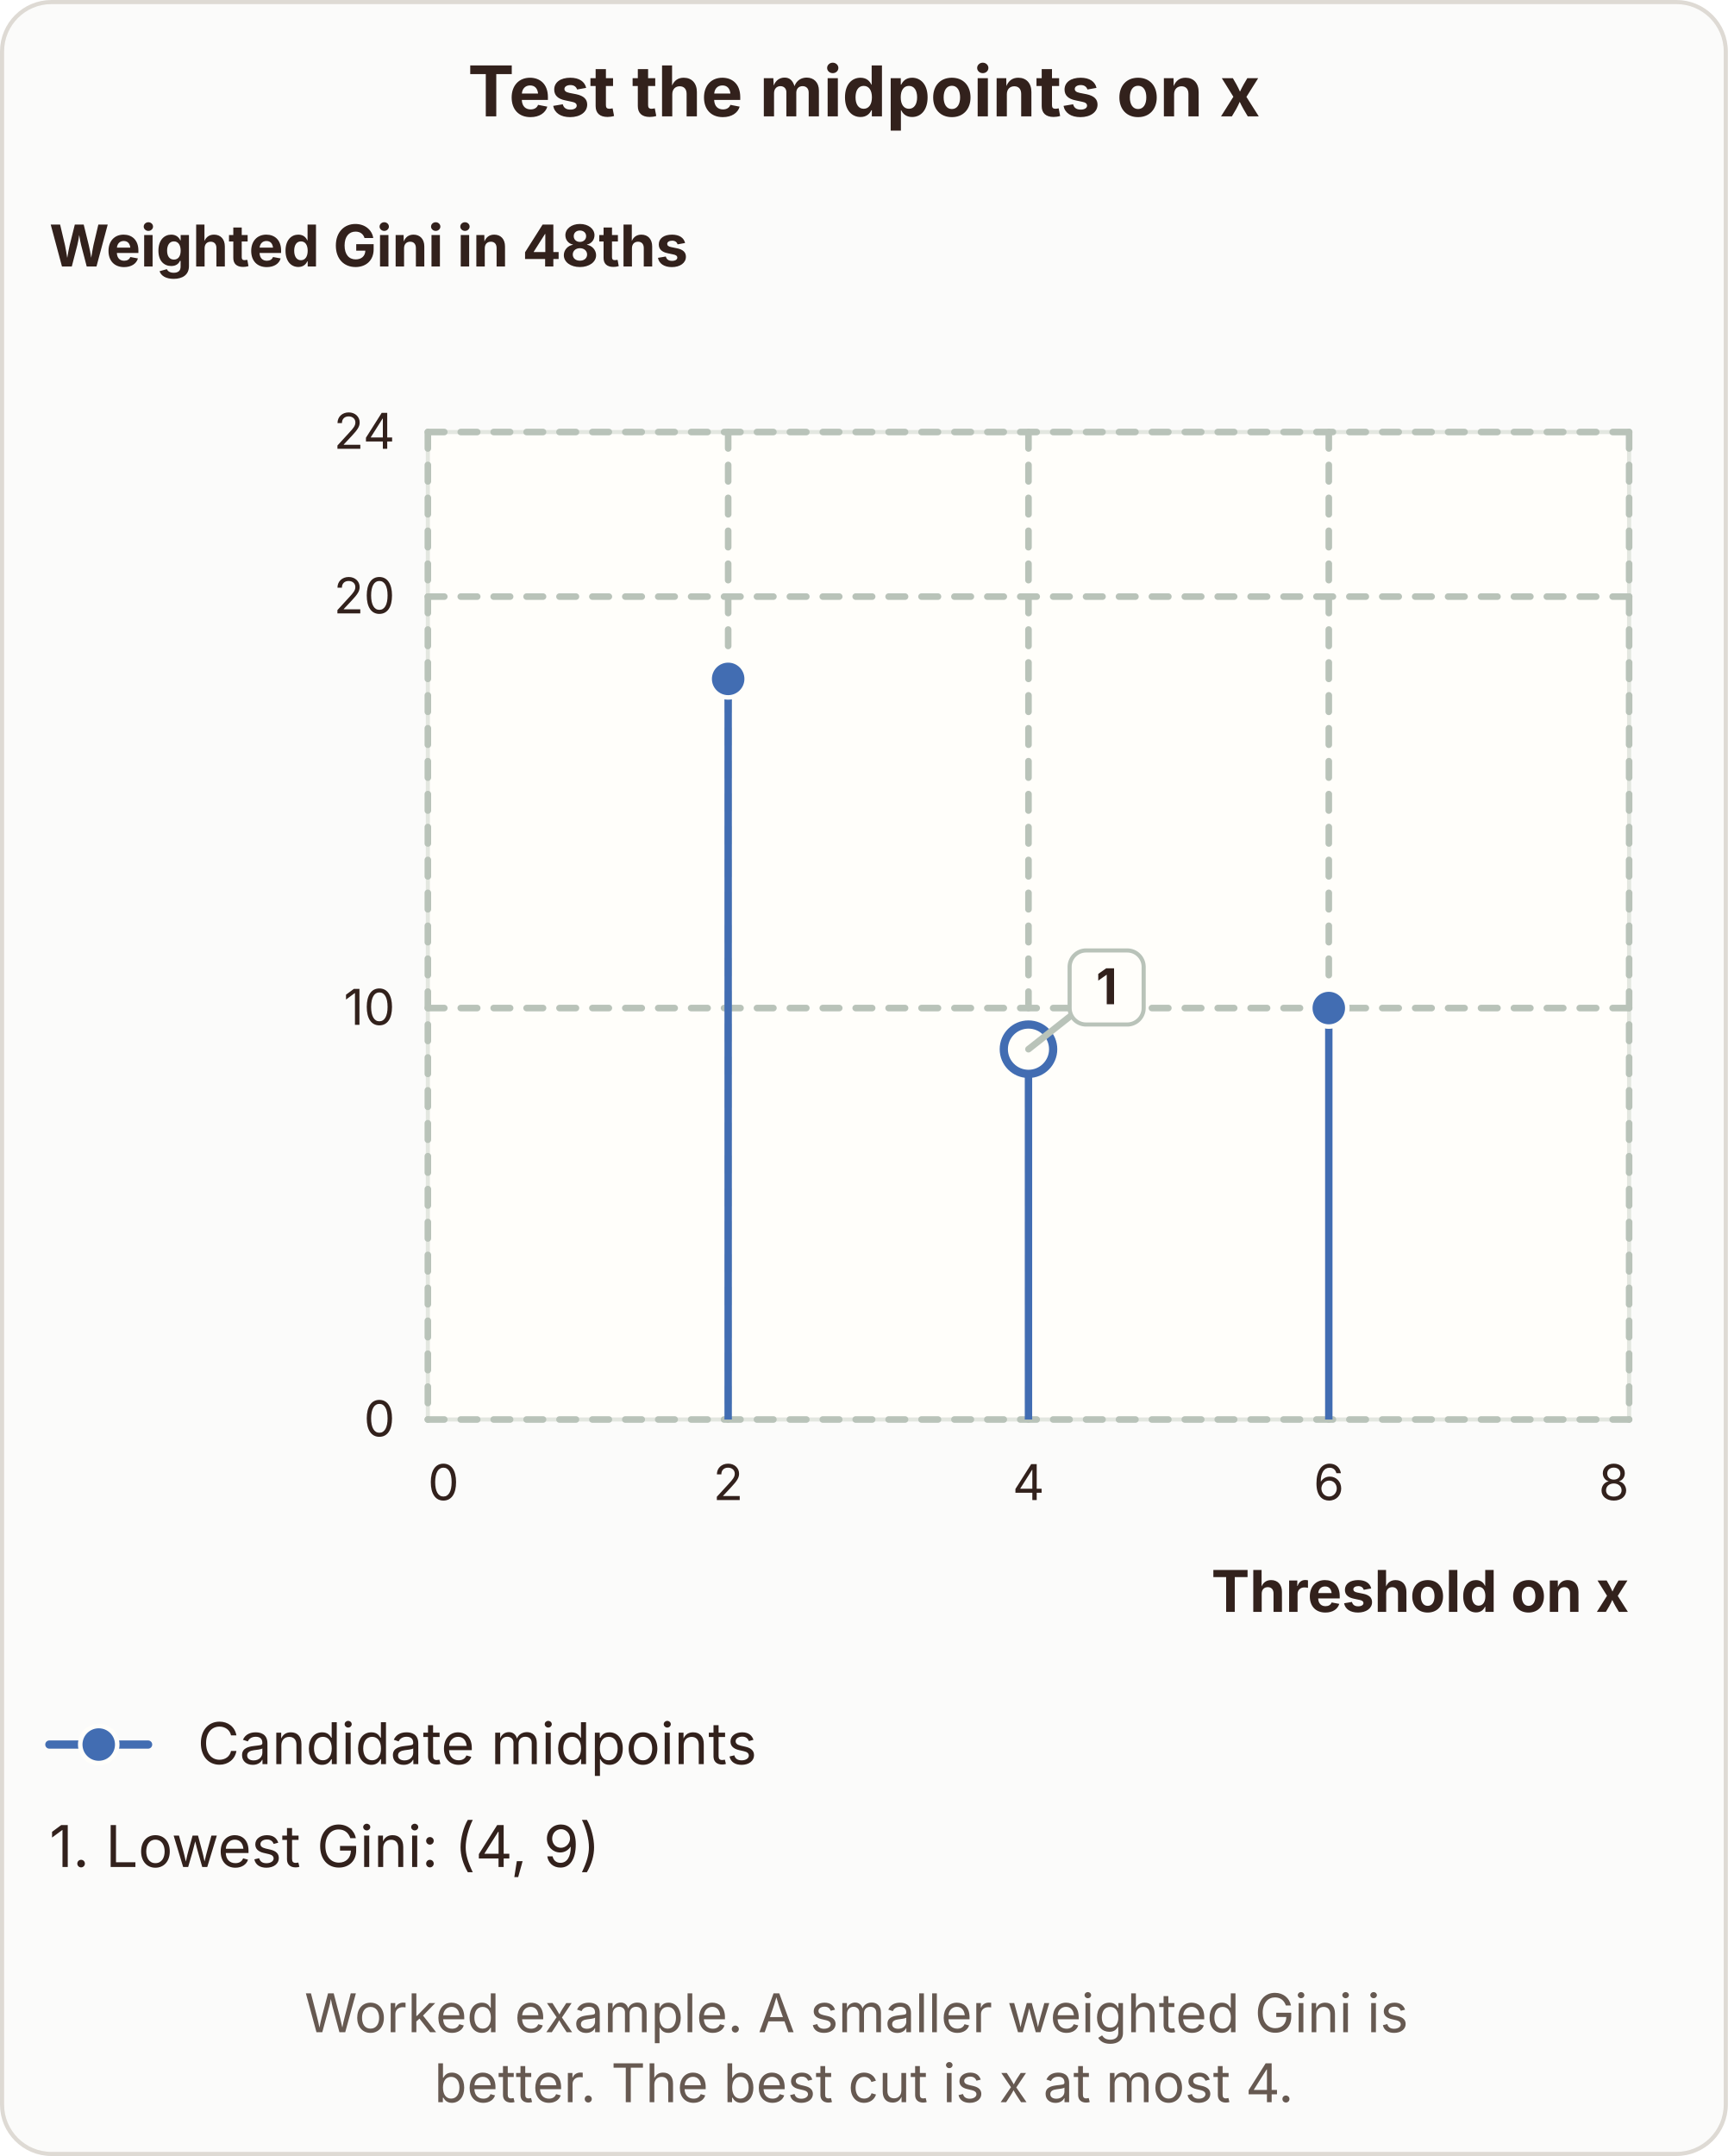
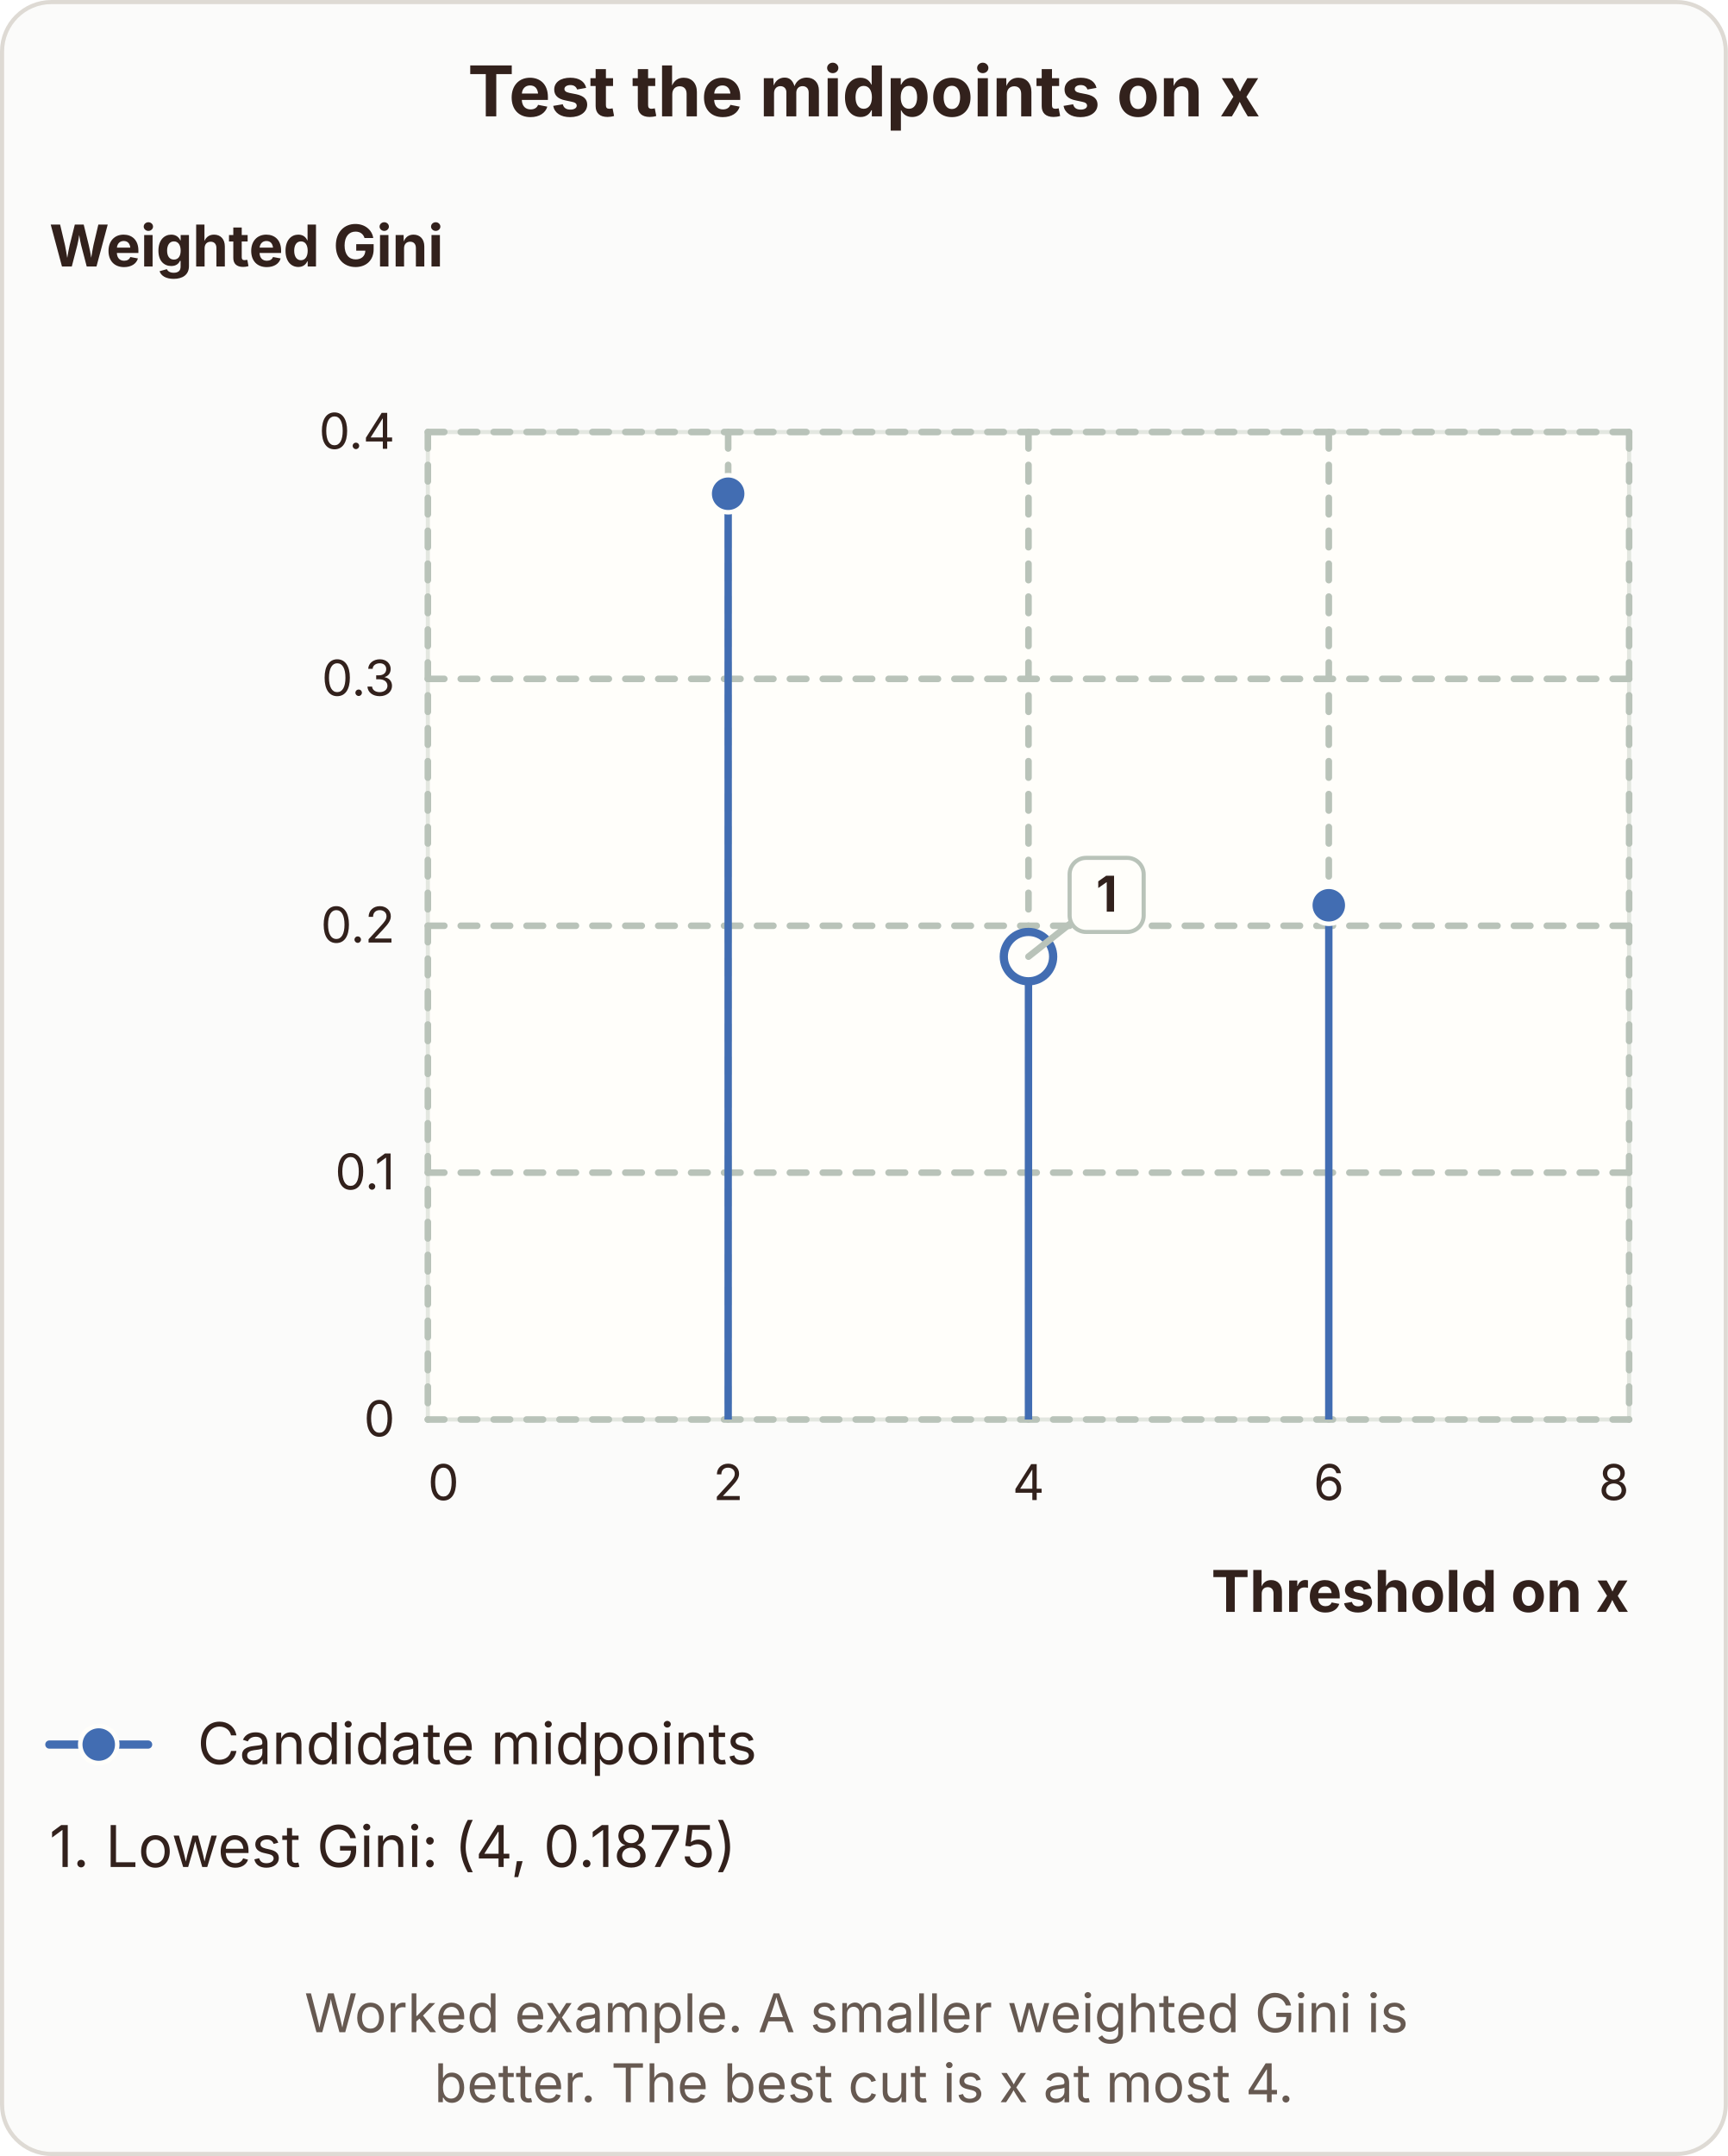
- <svg xmlns="http://www.w3.org/2000/svg" width="420" height="524" viewBox="0 0 420 524" role="img" aria-label="Test the midpoints on x Threshold on x: 0 to 8 Weighted Gini in 48ths: 0 to 24 Candidate midpoints (stem): (2, 18); (4, 9); (6, 10) Lowest Gini: (4, 9) Worked example. A smaller weighted Gini is better. The best cut is x at most 4." font-family="Inter, Liberation Sans, Arial, sans-serif" style="display:block;max-width:none;margin-inline:auto;--color-ink:#202723;--color-ink-2:#5d675f;--color-line:#e3e7e0;--viz-surface:#fffefa" data-tutor-diagram="coordinate-plot">
+ <svg xmlns="http://www.w3.org/2000/svg" width="420" height="524" viewBox="0 0 420 524" role="img" aria-label="Test the midpoints on x Threshold on x: 0 to 8 Weighted Gini: 0 to 0.4 Candidate midpoints (stem): (2, 0.375); (4, 0.1875); (6, 0.2083) Lowest Gini: (4, 0.1875) Worked example. A smaller weighted Gini is better. The best cut is x at most 4." font-family="Inter, Liberation Sans, Arial, sans-serif" style="display:block;max-width:none;margin-inline:auto;--color-ink:#202723;--color-ink-2:#5d675f;--color-line:#e3e7e0;--viz-surface:#fffefa" data-tutor-diagram="coordinate-plot">
  <rect x="0.5" y="0.5" width="419" height="523" rx="12" fill="var(--viz-surface, #fbfbfa)" stroke="var(--color-line, #dedad4)" />
  <text x="210" y="22.5" fill="var(--color-ink, #32211c)" font-size="17" font-weight="700" text-anchor="middle">
    <tspan x="210" y="28.28">Test the midpoints on x</tspan>
  </text>
  <g transform="translate(0 39)">
    <rect x="104" y="66" width="292" height="240" fill="#fffefa" stroke="#e3e7e0" stroke-width="1" data-tutor-plot-area="" />
    <text x="12" y="21" fill="var(--color-ink, #32211c)" font-size="14" font-weight="700" text-anchor="start">
-       <tspan x="12" y="25.76">Weighted Gini in 48ths</tspan>
+       <tspan x="12" y="25.76">Weighted Gini</tspan>
    </text>
    <polyline points="104,66 104,306" fill="none" stroke="#b9c3b9" stroke-width="1.6" stroke-dasharray="4 4" stroke-linecap="round" stroke-linejoin="round" />
    <polyline points="177,66 177,306" fill="none" stroke="#b9c3b9" stroke-width="1.6" stroke-dasharray="4 4" stroke-linecap="round" stroke-linejoin="round" />
    <polyline points="250,66 250,306" fill="none" stroke="#b9c3b9" stroke-width="1.6" stroke-dasharray="4 4" stroke-linecap="round" stroke-linejoin="round" />
    <polyline points="323,66 323,306" fill="none" stroke="#b9c3b9" stroke-width="1.6" stroke-dasharray="4 4" stroke-linecap="round" stroke-linejoin="round" />
    <polyline points="396,66 396,306" fill="none" stroke="#b9c3b9" stroke-width="1.6" stroke-dasharray="4 4" stroke-linecap="round" stroke-linejoin="round" />
    <polyline points="104,306 396,306" fill="none" stroke="#b9c3b9" stroke-width="1.6" stroke-dasharray="4 4" stroke-linecap="round" stroke-linejoin="round" />
    <text x="96" y="306" fill="var(--color-ink, #32211c)" font-size="12" font-weight="400" text-anchor="end">
      <tspan x="96" y="310.08">0</tspan>
    </text>
-     <polyline points="104,206 396,206" fill="none" stroke="#b9c3b9" stroke-width="1.6" stroke-dasharray="4 4" stroke-linecap="round" stroke-linejoin="round" />
-     <text x="96" y="206" fill="var(--color-ink, #32211c)" font-size="12" font-weight="400" text-anchor="end">
-       <tspan x="96" y="210.08">10</tspan>
+     <polyline points="104,246 396,246" fill="none" stroke="#b9c3b9" stroke-width="1.6" stroke-dasharray="4 4" stroke-linecap="round" stroke-linejoin="round" />
+     <text x="96" y="246" fill="var(--color-ink, #32211c)" font-size="12" font-weight="400" text-anchor="end">
+       <tspan x="96" y="250.08">0.1</tspan>
    </text>
-     <polyline points="104,106 396,106" fill="none" stroke="#b9c3b9" stroke-width="1.6" stroke-dasharray="4 4" stroke-linecap="round" stroke-linejoin="round" />
-     <text x="96" y="106" fill="var(--color-ink, #32211c)" font-size="12" font-weight="400" text-anchor="end">
-       <tspan x="96" y="110.08">20</tspan>
+     <polyline points="104,186 396,186" fill="none" stroke="#b9c3b9" stroke-width="1.6" stroke-dasharray="4 4" stroke-linecap="round" stroke-linejoin="round" />
+     <text x="96" y="186" fill="var(--color-ink, #32211c)" font-size="12" font-weight="400" text-anchor="end">
+       <tspan x="96" y="190.08">0.2</tspan>
+     </text>
+     <polyline points="104,126 396,126" fill="none" stroke="#b9c3b9" stroke-width="1.6" stroke-dasharray="4 4" stroke-linecap="round" stroke-linejoin="round" />
+     <text x="96" y="126" fill="var(--color-ink, #32211c)" font-size="12" font-weight="400" text-anchor="end">
+       <tspan x="96" y="130.08">0.3</tspan>
    </text>
    <polyline points="104,66 396,66" fill="none" stroke="#b9c3b9" stroke-width="1.6" stroke-dasharray="4 4" stroke-linecap="round" stroke-linejoin="round" />
    <text x="96" y="66" fill="var(--color-ink, #32211c)" font-size="12" font-weight="400" text-anchor="end">
-       <tspan x="96" y="70.08">24</tspan>
+       <tspan x="96" y="70.08">0.4</tspan>
    </text>
    <text x="104" y="321.5" fill="var(--color-ink, #32211c)" font-size="12" font-weight="400" text-anchor="start">
      <tspan x="104" y="325.58">0</tspan>
    </text>
    <text x="177" y="321.5" fill="var(--color-ink, #32211c)" font-size="12" font-weight="400" text-anchor="middle">
      <tspan x="177" y="325.58">2</tspan>
    </text>
    <text x="250" y="321.5" fill="var(--color-ink, #32211c)" font-size="12" font-weight="400" text-anchor="middle">
      <tspan x="250" y="325.58">4</tspan>
    </text>
    <text x="323" y="321.5" fill="var(--color-ink, #32211c)" font-size="12" font-weight="400" text-anchor="middle">
      <tspan x="323" y="325.58">6</tspan>
    </text>
    <text x="396" y="321.5" fill="var(--color-ink, #32211c)" font-size="12" font-weight="400" text-anchor="end">
      <tspan x="396" y="325.58">8</tspan>
    </text>
    <text x="396" y="348" fill="var(--color-ink, #32211c)" font-size="14" font-weight="700" text-anchor="end">
      <tspan x="396" y="352.76">Threshold on x</tspan>
    </text>
    <polyline points="12,385 36,385" fill="none" stroke="#426db2" stroke-width="2" stroke-linejoin="round" stroke-linecap="round" />
    <circle cx="24" cy="385" r="4.5" fill="#426db2" stroke="#fffefa" stroke-width="1.1" />
    <text x="48" y="385" fill="var(--color-ink, #32211c)" font-size="14" font-weight="400" text-anchor="start">
      <tspan x="48" y="389.76">Candidate midpoints</tspan>
    </text>
    <text x="12" y="410" fill="var(--color-ink, #32211c)" font-size="14" font-weight="400" text-anchor="start">
-       <tspan x="12" y="414.76">1. Lowest Gini: (4, 9)</tspan>
+       <tspan x="12" y="414.76">1. Lowest Gini: (4, 0.1875)</tspan>
    </text>
-     <line x1="177" x2="177" y1="306" y2="126" stroke="#426db2" stroke-width="1.8" data-tutor-plot-stem="2,18" />
-     <line x1="250" x2="250" y1="306" y2="216" stroke="#426db2" stroke-width="1.8" data-tutor-plot-stem="4,9" />
-     <line x1="323" x2="323" y1="306" y2="206" stroke="#426db2" stroke-width="1.8" data-tutor-plot-stem="6,10" />
-     <circle cx="177" cy="126" r="4.5" fill="#426db2" stroke="#fffefa" stroke-width="1.1" data-tutor-coordinate-point="2,18" />
-     <circle cx="250" cy="216" r="4.5" fill="#426db2" stroke="#fffefa" stroke-width="1.1" data-tutor-coordinate-point="4,9" />
-     <circle cx="323" cy="206" r="4.5" fill="#426db2" stroke="#fffefa" stroke-width="1.1" data-tutor-coordinate-point="6,10" />
-     <circle cx="250" cy="216" r="6" fill="#fffefa" stroke="#426db2" stroke-width="2" data-tutor-plot-point="4,9" />
-     <polyline points="250,216 269,201" fill="none" stroke="#b9c3b9" stroke-width="1.6" stroke-linecap="round" stroke-linejoin="round" />
-     <rect x="260" y="192" width="18" height="18" rx="4" fill="#fffefa" stroke="#b9c3b9" stroke-width="1" data-tutor-plot-badge="1" />
-     <text x="269" y="201" fill="var(--color-ink, #32211c)" font-size="12" font-weight="700" text-anchor="middle">
-       <tspan x="269" y="205.08">1</tspan>
+     <line x1="177" x2="177" y1="306" y2="81" stroke="#426db2" stroke-width="1.8" data-tutor-plot-stem="2,0.375" />
+     <line x1="250" x2="250" y1="306" y2="193.5" stroke="#426db2" stroke-width="1.8" data-tutor-plot-stem="4,0.1875" />
+     <line x1="323" x2="323" y1="306" y2="181.02" stroke="#426db2" stroke-width="1.8" data-tutor-plot-stem="6,0.2083" />
+     <circle cx="177" cy="81" r="4.5" fill="#426db2" stroke="#fffefa" stroke-width="1.1" data-tutor-coordinate-point="2,0.375" />
+     <circle cx="250" cy="193.5" r="4.5" fill="#426db2" stroke="#fffefa" stroke-width="1.1" data-tutor-coordinate-point="4,0.1875" />
+     <circle cx="323" cy="181.02" r="4.5" fill="#426db2" stroke="#fffefa" stroke-width="1.1" data-tutor-coordinate-point="6,0.2083" />
+     <circle cx="250" cy="193.5" r="6" fill="#fffefa" stroke="#426db2" stroke-width="2" data-tutor-plot-point="4,0.1875" />
+     <polyline points="250,193.5 269,178.5" fill="none" stroke="#b9c3b9" stroke-width="1.6" stroke-linecap="round" stroke-linejoin="round" />
+     <rect x="260" y="169.5" width="18" height="18" rx="4" fill="#fffefa" stroke="#b9c3b9" stroke-width="1" data-tutor-plot-badge="1" />
+     <text x="269" y="178.5" fill="var(--color-ink, #32211c)" font-size="12" font-weight="700" text-anchor="middle">
+       <tspan x="269" y="182.58">1</tspan>
    </text>
  </g>
  <text x="210" y="498" fill="var(--color-ink-2, #665951)" font-size="13" font-weight="400" text-anchor="middle">
    <tspan x="210" y="493.92">Worked example. A smaller weighted Gini is</tspan>
    <tspan x="210" y="510.92">better. The best cut is x at most 4.</tspan>
  </text>
</svg>
